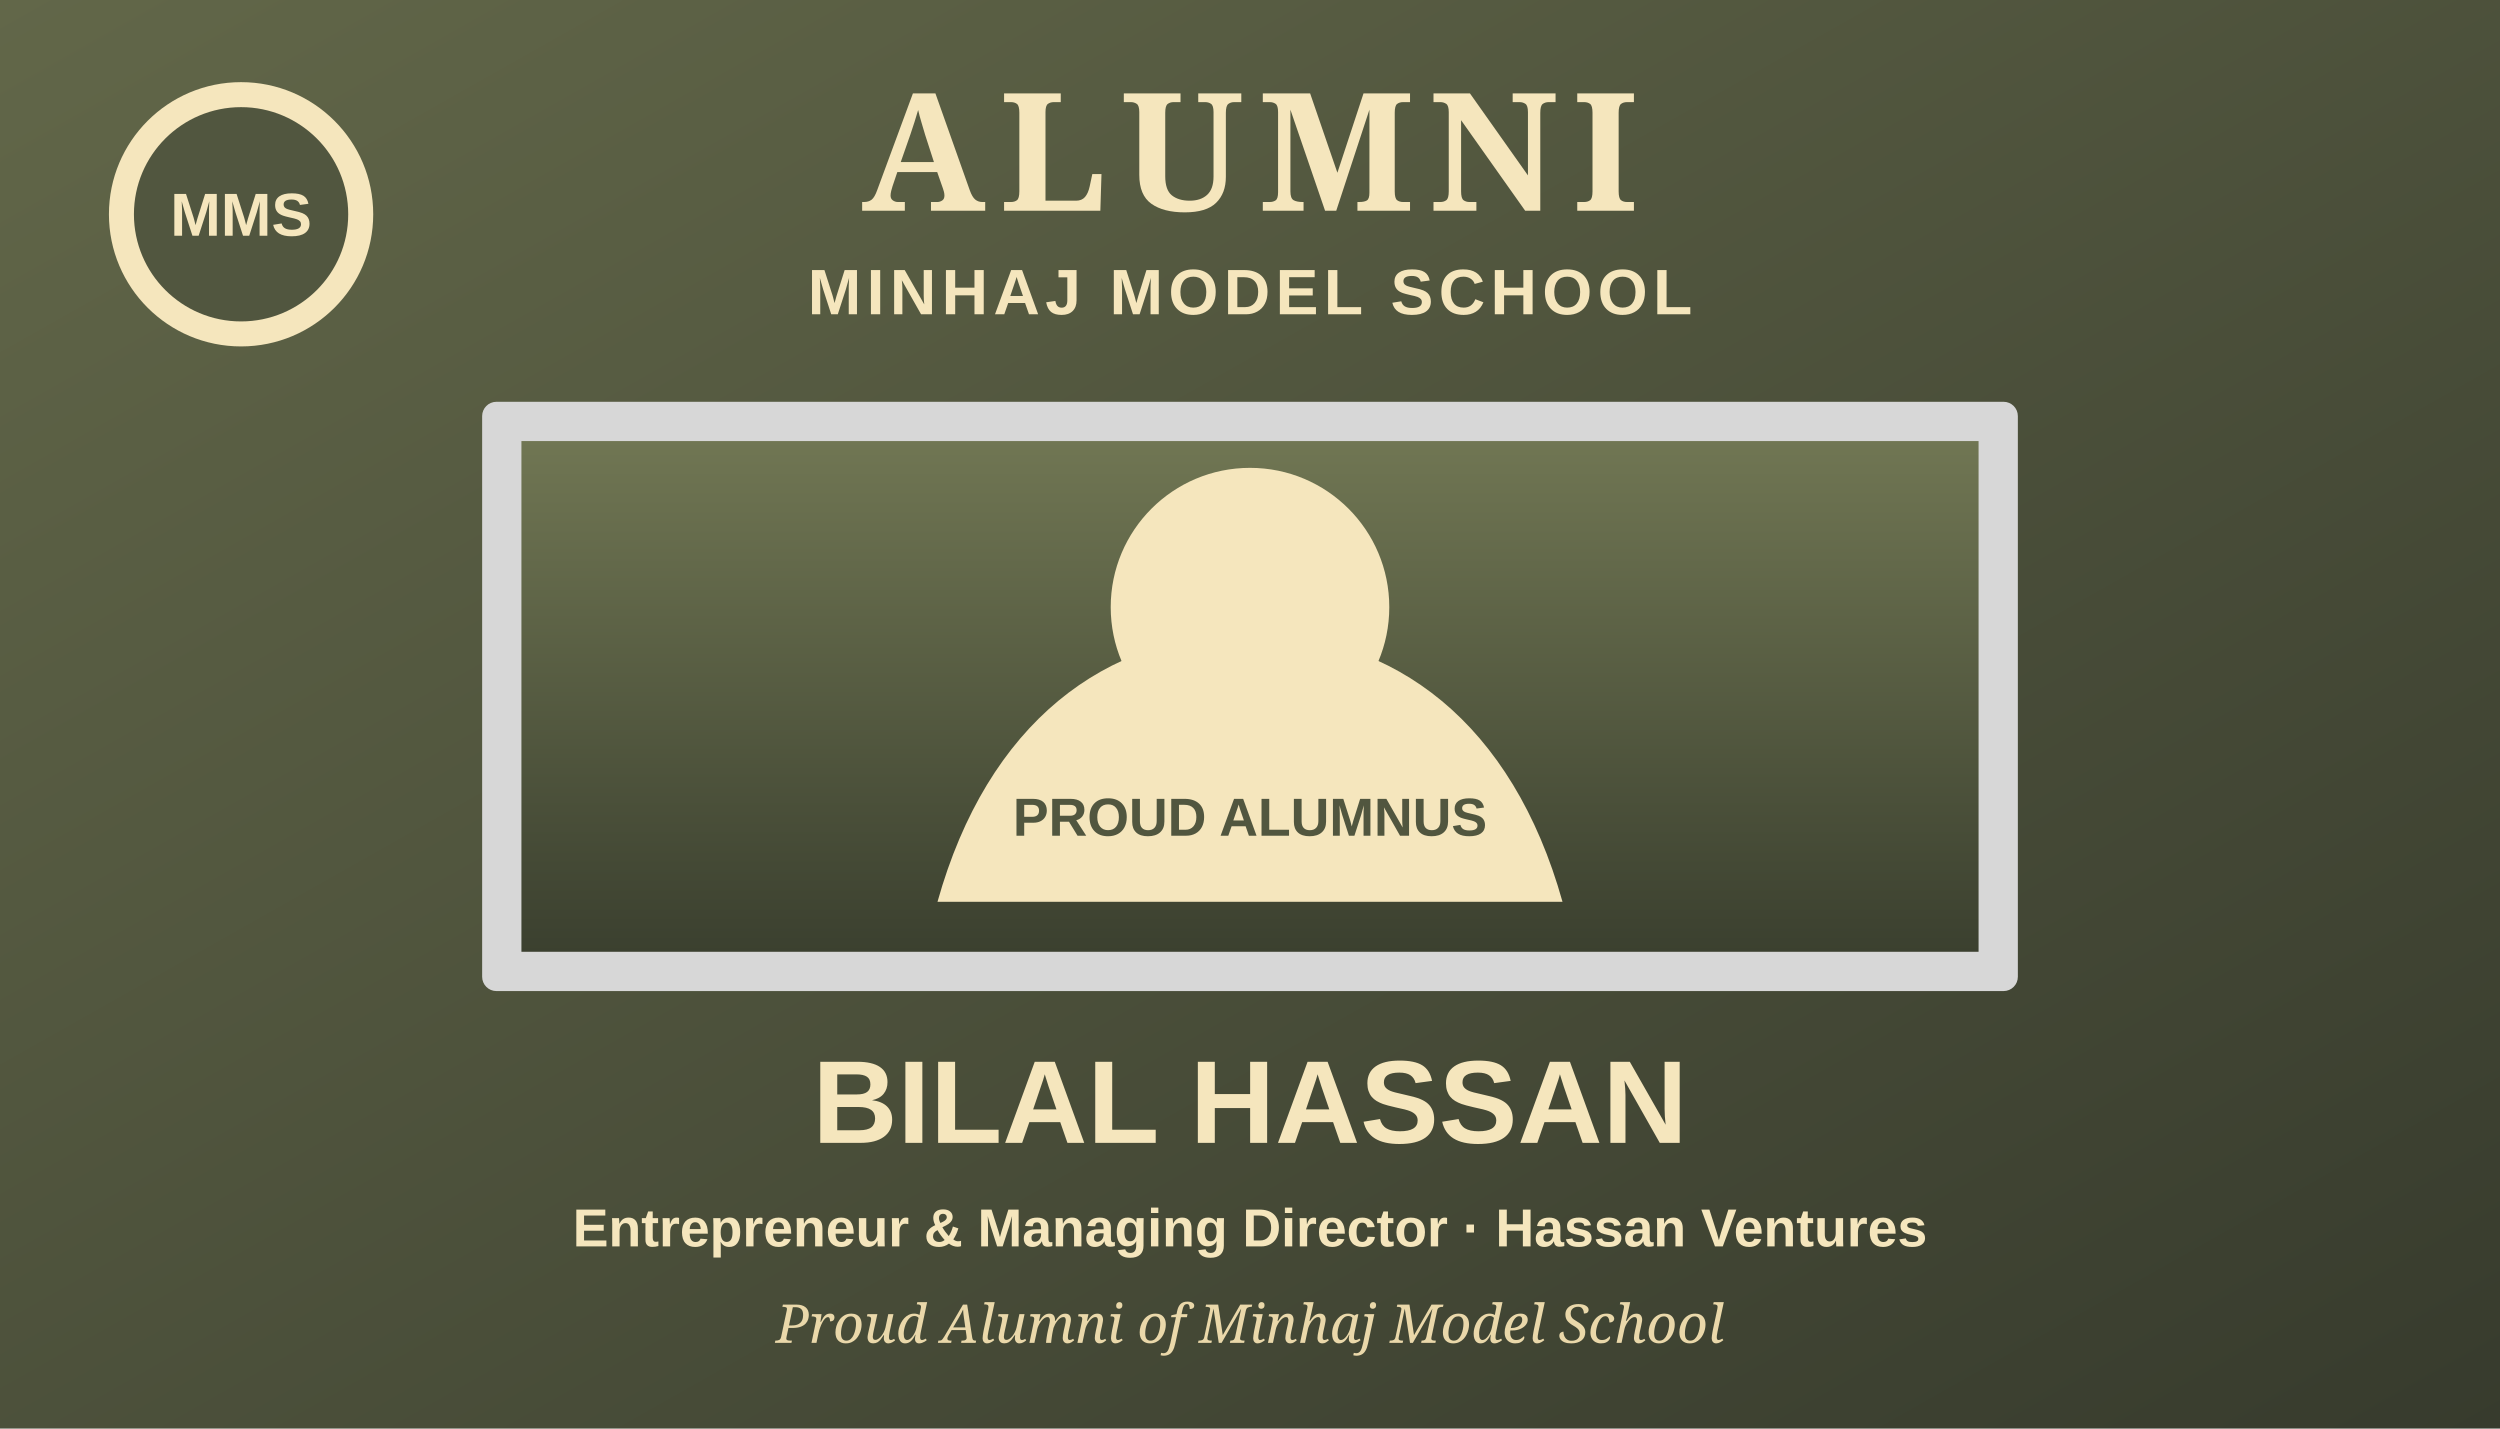
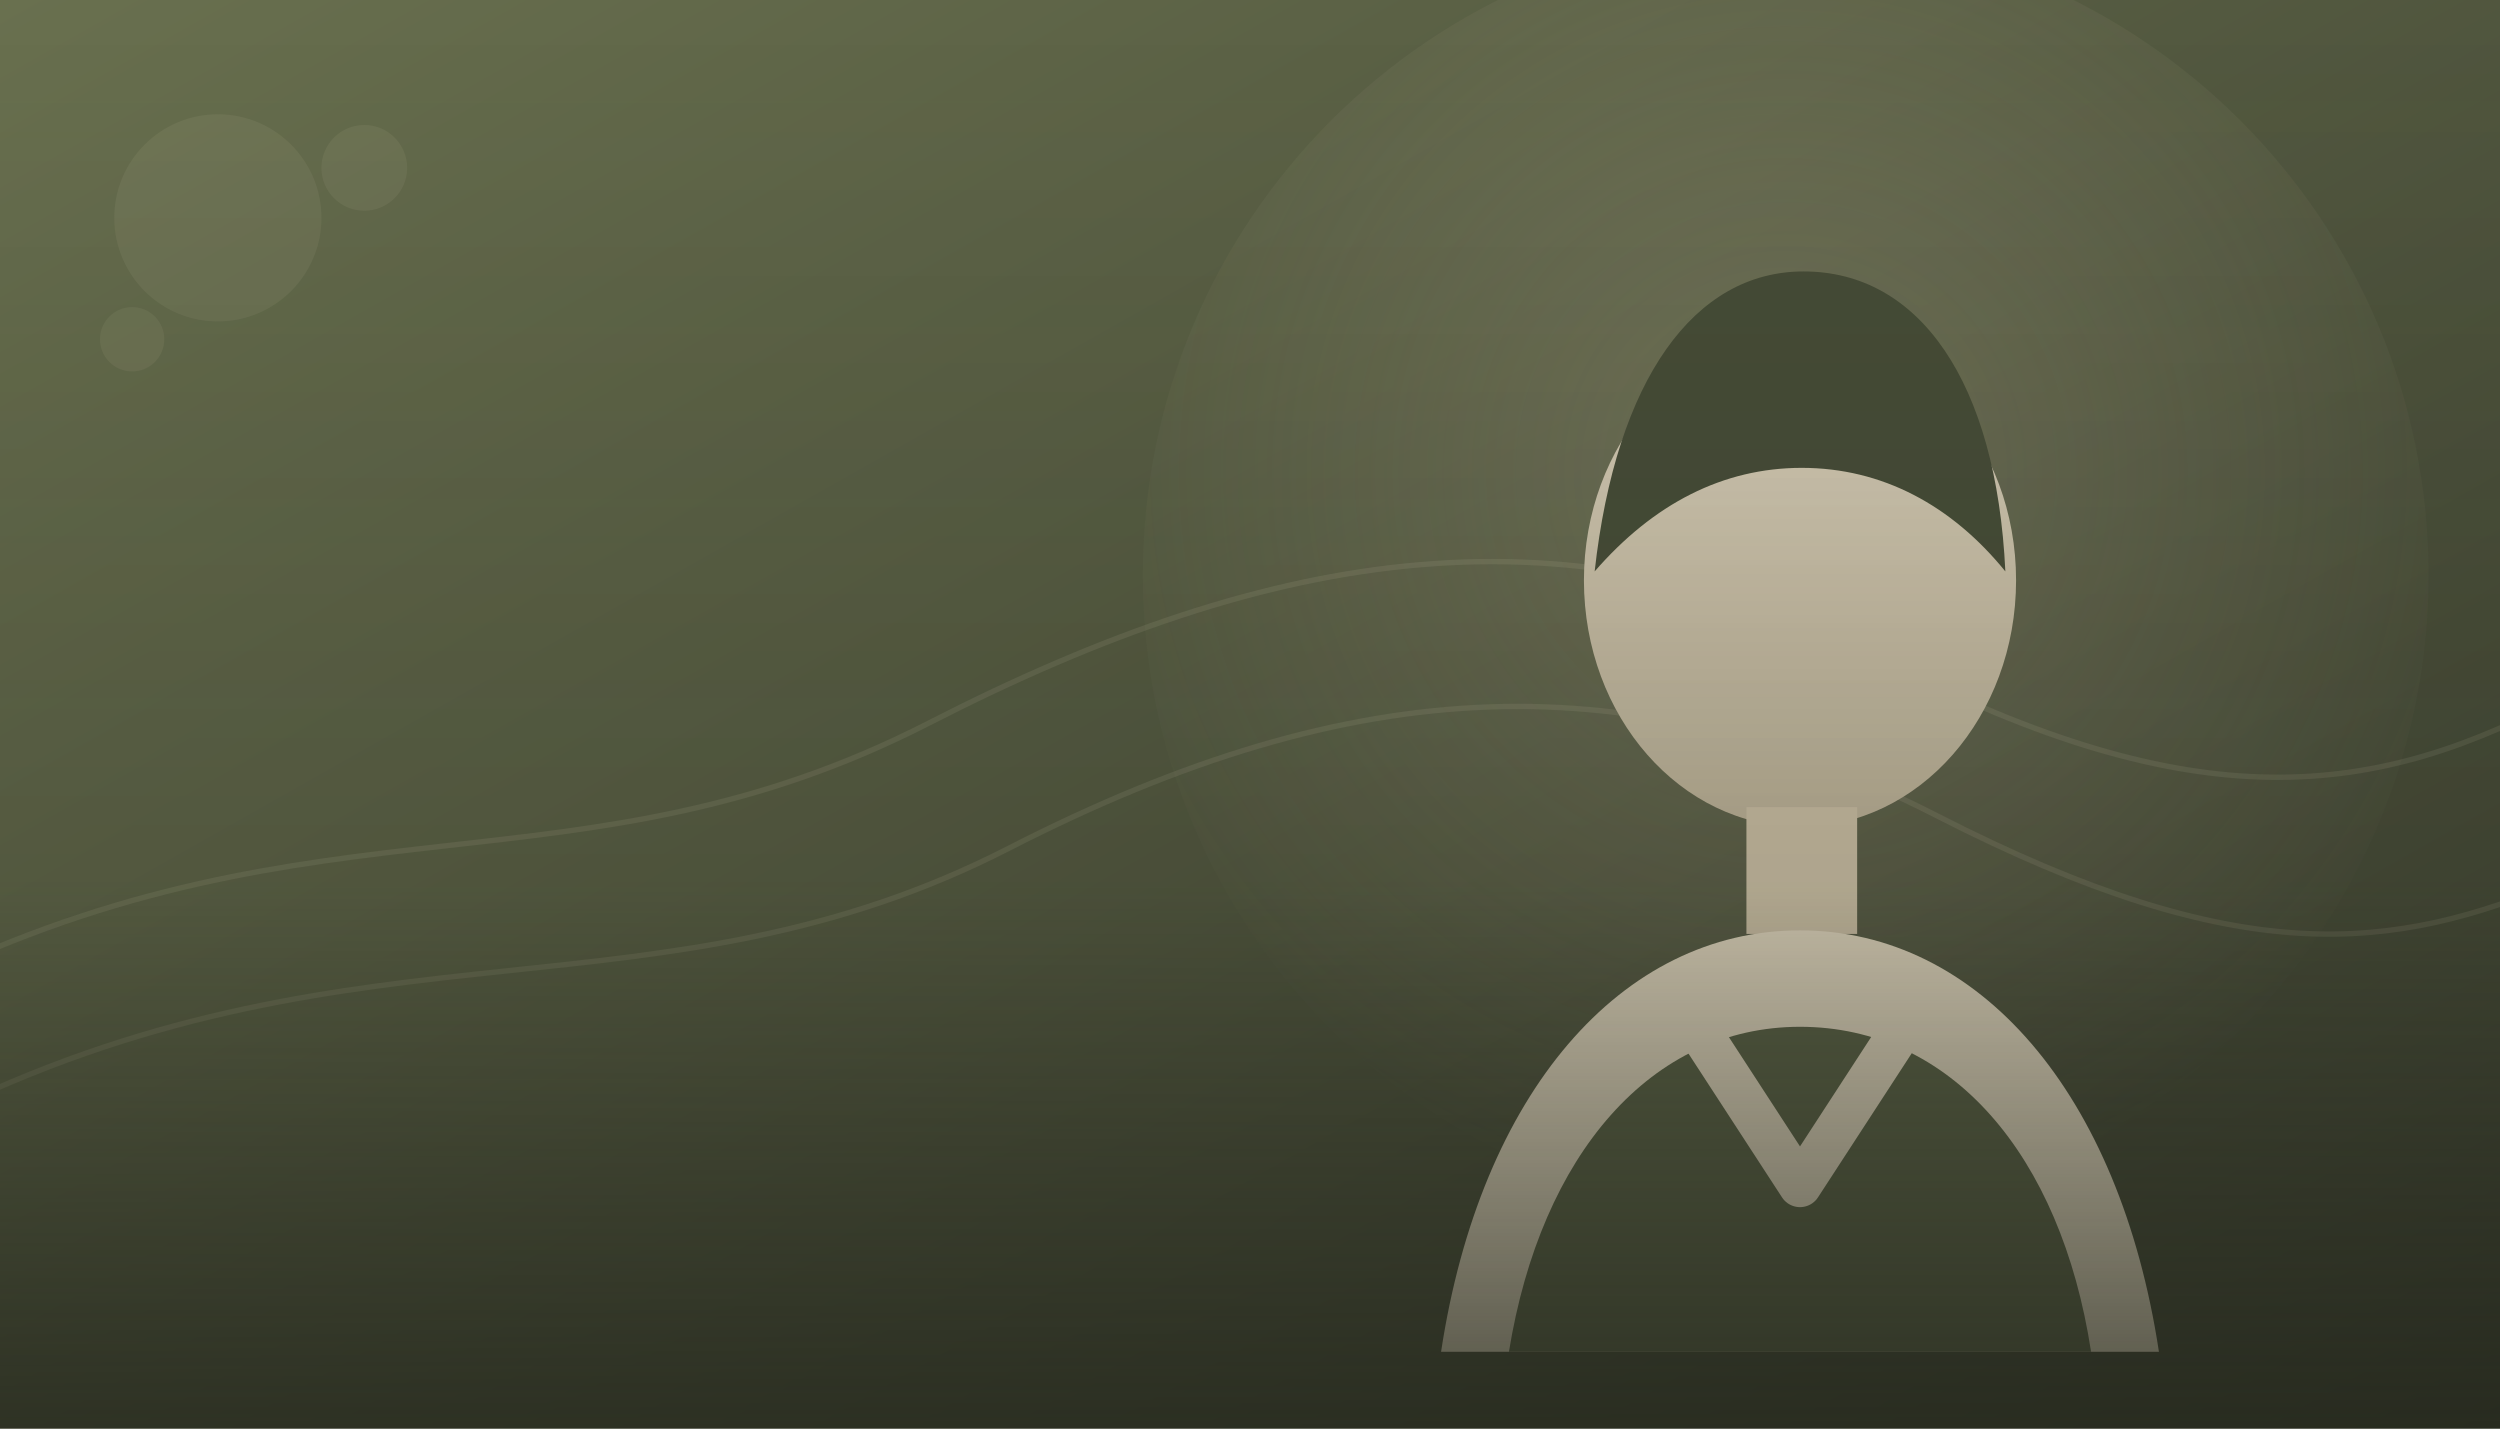
- <svg xmlns="http://www.w3.org/2000/svg" viewBox="0 0 1400 800" role="img" aria-labelledby="title desc">
+ <svg xmlns="http://www.w3.org/2000/svg" viewBox="0 0 1400 800" role="presentation" aria-hidden="true" focusable="false">
  <defs>
    <linearGradient id="bg" x1="0" y1="0" x2="1" y2="1">
-       <stop offset="0" stop-color="#626749" />
-       <stop offset="1" stop-color="#373b2d" />
+       <stop offset="0" stop-color="#69704f" />
+       <stop offset="1" stop-color="#383c2d" />
    </linearGradient>
-     <linearGradient id="panel" x1="0" y1="0" x2="0" y2="1">
-       <stop offset="0" stop-color="#707653" />
-       <stop offset="1" stop-color="#3b402f" />
+     <radialGradient id="halo" cx="50%" cy="42%" r="58%">
+       <stop offset="0" stop-color="#e7d9b9" stop-opacity=".2" />
+       <stop offset="1" stop-color="#e7d9b9" stop-opacity="0" />
+     </radialGradient>
+     <linearGradient id="portrait" x1="0" y1="0" x2="0" y2="1">
+       <stop offset="0" stop-color="#d8ceb8" />
+       <stop offset="1" stop-color="#b4aa91" />
+     </linearGradient>
+     <linearGradient id="bottomShade" x1="0" y1="0" x2="0" y2="1">
+       <stop offset="0" stop-color="#22251b" stop-opacity="0" />
+       <stop offset=".62" stop-color="#22251b" stop-opacity=".12" />
+       <stop offset="1" stop-color="#22251b" stop-opacity=".73" />
    </linearGradient>
  </defs>
  <rect width="1400" height="800" fill="url(#bg)" />
-   <circle cx="135" cy="120" r="74" fill="#f5e6bd" />
-   <circle cx="135" cy="120" r="60" fill="#51563f" />
-   <text x="135" y="132" text-anchor="middle" font-family="Arial, sans-serif" font-size="34" font-weight="800" fill="#f5e6bd">MMS</text>
-   <text x="700" y="118" text-anchor="middle" font-family="Georgia, serif" font-size="92" font-weight="700" fill="#f5e6bd" letter-spacing="8">ALUMNI</text>
-   <text x="700" y="176" text-anchor="middle" font-family="Arial, sans-serif" font-size="36" font-weight="700" fill="#f5e6bd" letter-spacing="3">MINHAJ MODEL SCHOOL</text>
-   <rect x="270" y="225" width="860" height="330" rx="8" fill="#d7d7d7" />
-   <rect x="292" y="247" width="816" height="286" fill="url(#panel)" />
-   <circle cx="700" cy="340" r="78" fill="#f5e6bd" />
-   <path d="M525 505c28-100 94-150 175-150s147 50 175 150" fill="#f5e6bd" />
-   <text x="700" y="468" text-anchor="middle" font-family="Arial, sans-serif" font-size="30" font-weight="700" fill="#51563f">PROUD ALUMNUS</text>
-   <text x="700" y="640" text-anchor="middle" font-family="Arial, sans-serif" font-size="66" font-weight="800" fill="#f5e6bd">BILAL HASSAN</text>
-   <text x="700" y="698" text-anchor="middle" font-family="Arial, sans-serif" font-size="30" font-weight="700" fill="#f5e6bd">Entrepreneur &amp; Managing Director · Hassan Ventures</text>
-   <text x="700" y="752" text-anchor="middle" font-family="Georgia, serif" font-size="30" font-style="italic" fill="#ead8aa">Proud Alumni of Minhaj Model School</text>
+   <circle cx="1000" cy="322" r="360" fill="url(#halo)" />
+   <g fill="none" stroke="#eee1bf" stroke-opacity=".1" stroke-width="3">
+     <path d="M-45 550C180 440 325 505 520 405s360-125 535-35 275 78 385 18" />
+     <path d="M-25 620C205 510 370 575 565 475s350-105 520-18 255 76 350 36" />
+   </g>
+   <g transform="translate(815 110)">
+     <ellipse cx="193" cy="215" rx="121" ry="138" fill="url(#portrait)" />
+     <path d="M78 210c12-108 56-168 117-168 65 0 108 62 113 168-30-37-69-58-114-58-44 0-83 20-116 58Z" fill="#454b36" />
+     <path d="M163 342h62v71h-62z" fill="#c2b79d" />
+     <path d="M-8 647c22-145 101-236 201-236s179 91 201 236Z" fill="#d6ccb5" />
+     <path d="M30 647c18-111 80-182 163-182 84 0 146 71 163 182Z" fill="#555c42" />
+     <path d="M139 471l54 83 54-83" fill="none" stroke="#d6ccb5" stroke-width="24" stroke-linecap="round" stroke-linejoin="round" />
+   </g>
+   <g fill="#eee1bf" fill-opacity=".07">
+     <circle cx="122" cy="122" r="58" />
+     <circle cx="204" cy="94" r="24" />
+     <circle cx="74" cy="190" r="18" />
+   </g>
+   <rect width="1400" height="800" fill="url(#bottomShade)" />
</svg>
